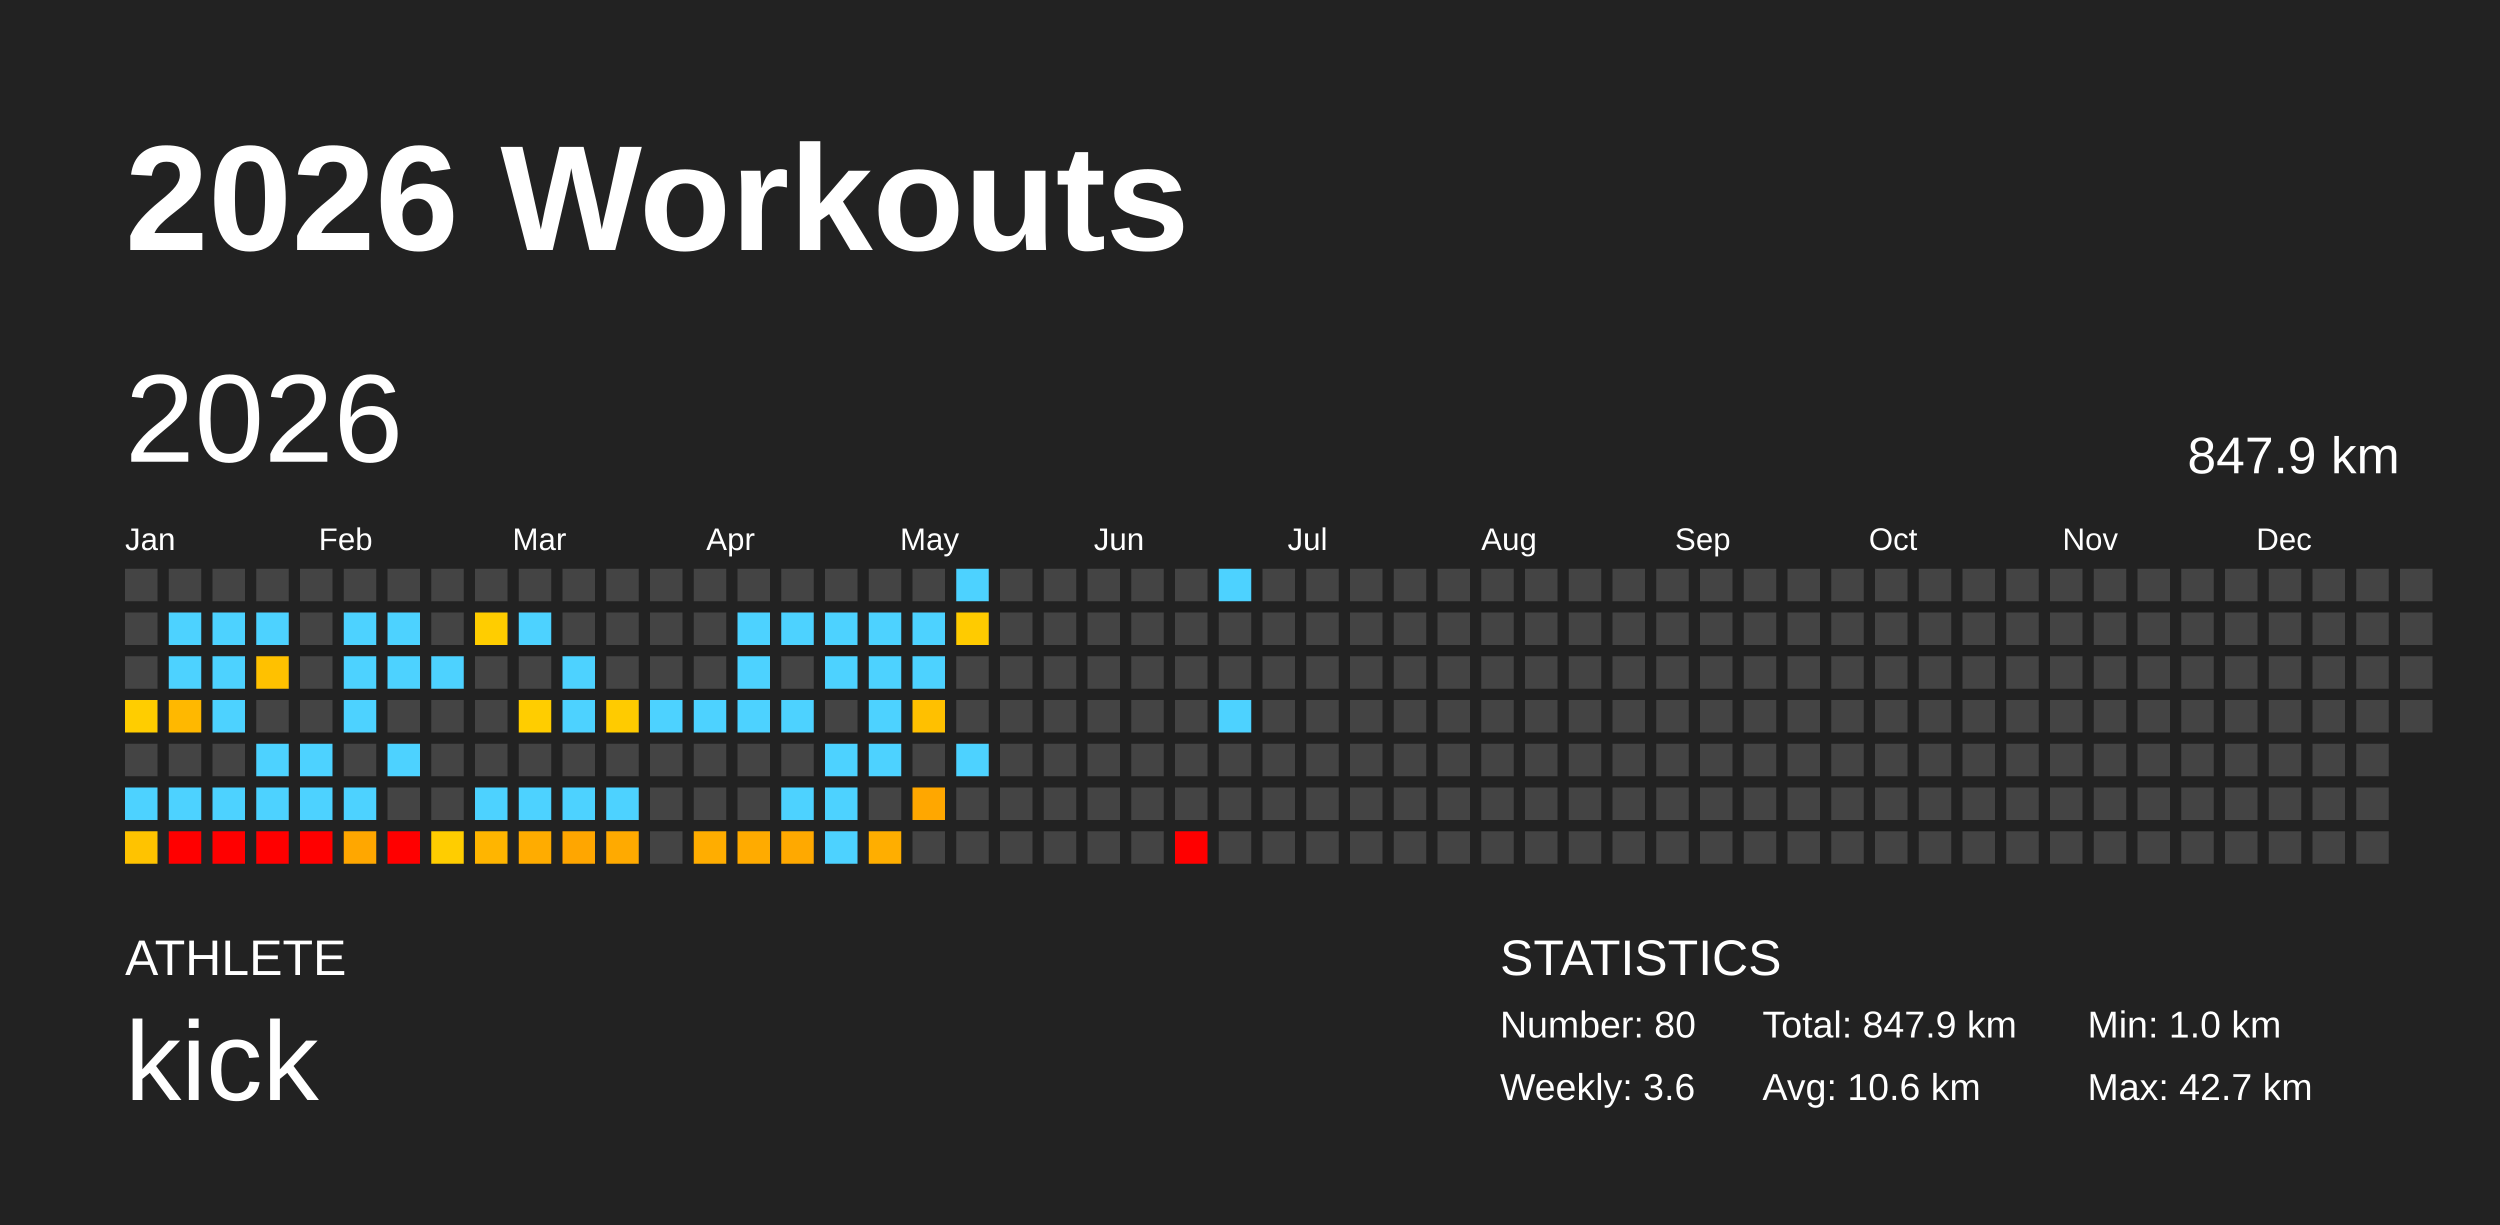
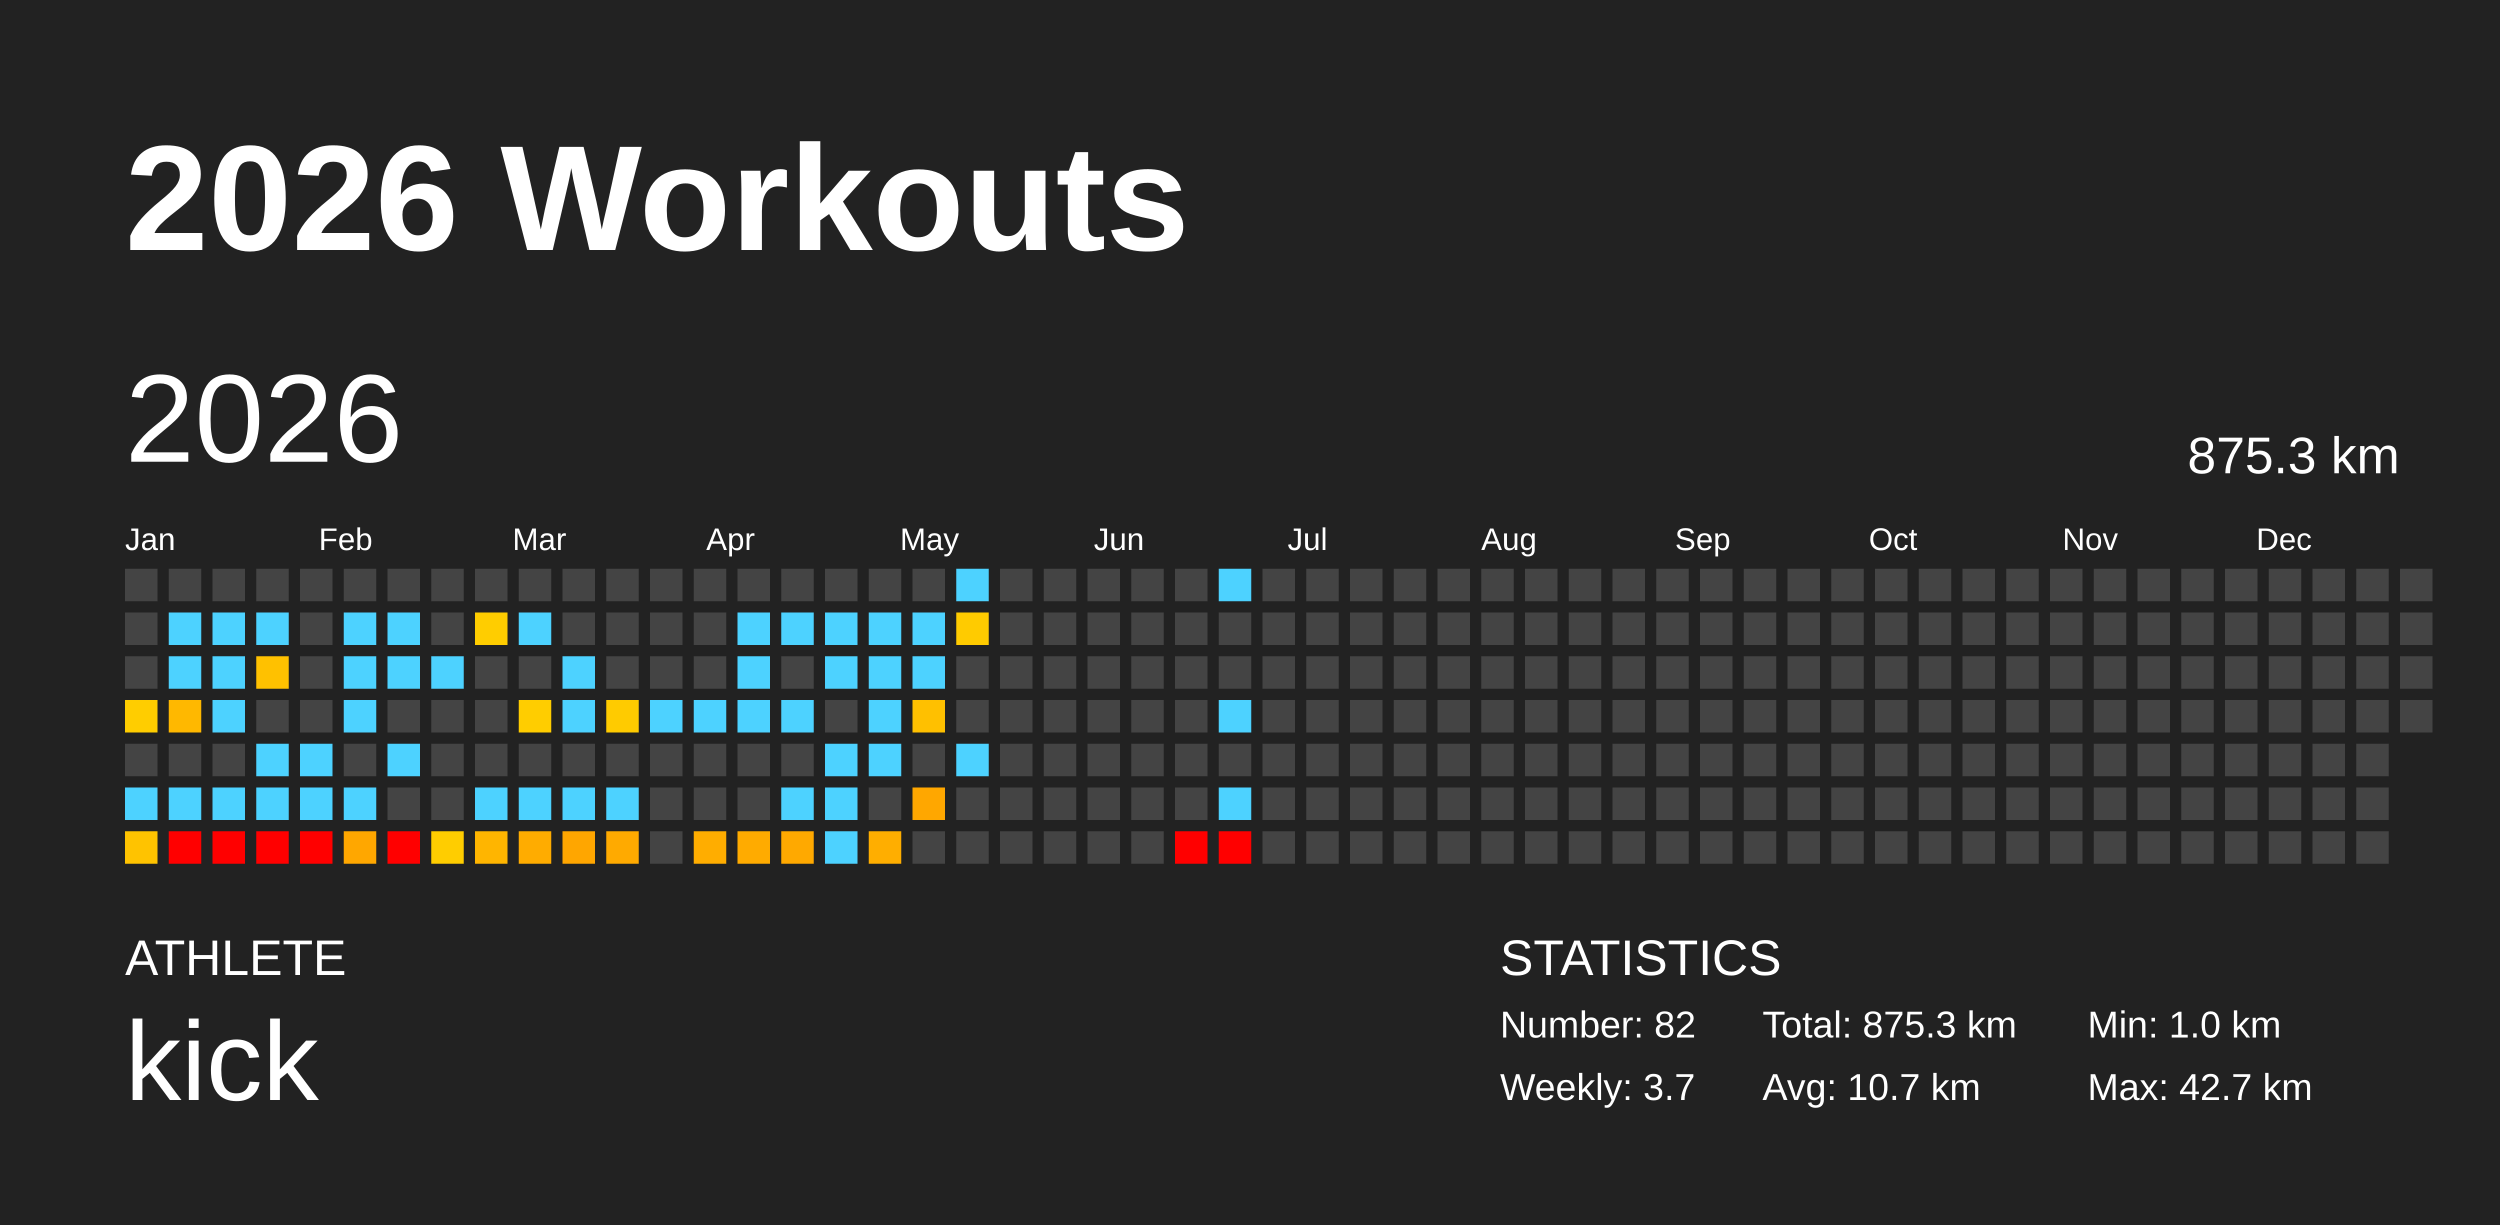
<svg xmlns="http://www.w3.org/2000/svg" baseProfile="full" height="98mm" version="1.1" viewBox="0,0,200,98" width="200mm">
  <defs />
  <rect fill="#222222" height="98" width="200" x="0" y="0" />
  <text fill="#FFFFFF" style="font-size:12px; font-family:Arial; font-weight:bold;" x="10" y="20">2026 Workouts</text>
  <text fill="#FFFFFF" style="font-size:4px; font-family:Arial" x="10" y="78">ATHLETE</text>
  <text fill="#FFFFFF" style="font-size:9px; font-family:Arial" x="10" y="88">kick</text>
  <text fill="#FFFFFF" style="font-size:4px; font-family:Arial" x="120" y="78">STATISTICS</text>
-   <text fill="#FFFFFF" style="font-size:3px; font-family:Arial" x="120" y="83">Number: 80</text>
-   <text fill="#FFFFFF" style="font-size:3px; font-family:Arial" x="120" y="88">Weekly: 3.6</text>
-   <text fill="#FFFFFF" style="font-size:3px; font-family:Arial" x="141" y="83">Total: 847.9 km</text>
-   <text fill="#FFFFFF" style="font-size:3px; font-family:Arial" x="141" y="88">Avg: 10.6 km</text>
+   <text fill="#FFFFFF" style="font-size:3px; font-family:Arial" x="120" y="83">Number: 82</text>
+   <text fill="#FFFFFF" style="font-size:3px; font-family:Arial" x="120" y="88">Weekly: 3.7</text>
+   <text fill="#FFFFFF" style="font-size:3px; font-family:Arial" x="141" y="83">Total: 875.3 km</text>
+   <text fill="#FFFFFF" style="font-size:3px; font-family:Arial" x="141" y="88">Avg: 10.7 km</text>
  <text fill="#FFFFFF" style="font-size:3px; font-family:Arial" x="167" y="83">Min: 1.0 km</text>
  <text fill="#FFFFFF" style="font-size:3px; font-family:Arial" x="167" y="88">Max: 42.7 km</text>
  <text dominant-baseline="hanging" fill="#FFFFFF" style="font-size:10.0px; font-family:Arial;" x="10" y="30">2026</text>
-   <text dominant-baseline="hanging" fill="#FFFFFF" style="font-size:4.125px; font-family:Arial;" x="175" y="35">847.9 km</text>
+   <text dominant-baseline="hanging" fill="#FFFFFF" style="font-size:4.125px; font-family:Arial;" x="175" y="35">875.3 km</text>
  <text fill="#FFFFFF" style="font-size:2.5px; font-family:Arial" x="10.0" y="44">Jan</text>
  <text fill="#FFFFFF" style="font-size:2.5px; font-family:Arial" x="25.5" y="44">Feb</text>
  <text fill="#FFFFFF" style="font-size:2.5px; font-family:Arial" x="41.0" y="44">Mar</text>
  <text fill="#FFFFFF" style="font-size:2.5px; font-family:Arial" x="56.5" y="44">Apr</text>
  <text fill="#FFFFFF" style="font-size:2.5px; font-family:Arial" x="72.0" y="44">May</text>
  <text fill="#FFFFFF" style="font-size:2.5px; font-family:Arial" x="87.5" y="44">Jun</text>
  <text fill="#FFFFFF" style="font-size:2.5px; font-family:Arial" x="103.0" y="44">Jul</text>
  <text fill="#FFFFFF" style="font-size:2.5px; font-family:Arial" x="118.5" y="44">Aug</text>
  <text fill="#FFFFFF" style="font-size:2.5px; font-family:Arial" x="134.0" y="44">Sep</text>
  <text fill="#FFFFFF" style="font-size:2.5px; font-family:Arial" x="149.5" y="44">Oct</text>
  <text fill="#FFFFFF" style="font-size:2.5px; font-family:Arial" x="165.0" y="44">Nov</text>
  <text fill="#FFFFFF" style="font-size:2.5px; font-family:Arial" x="180.5" y="44">Dec</text>
  <rect fill="#444444" height="2.6" width="2.6" x="10.0" y="45.5" />
  <rect fill="#444444" height="2.6" width="2.6" x="10.0" y="49.0" />
  <rect fill="#444444" height="2.6" width="2.6" x="10.0" y="52.5" />
  <rect fill="#ffcd00" height="2.6" width="2.6" x="10.0" y="56.0" />
  <rect fill="#444444" height="2.6" width="2.6" x="10.0" y="59.5" />
  <rect fill="#4dd2ff" height="2.6" width="2.6" x="10.0" y="63.0" />
  <rect fill="#ffc300" height="2.6" width="2.6" x="10.0" y="66.5" />
  <rect fill="#444444" height="2.6" width="2.6" x="13.5" y="45.5" />
  <rect fill="#4dd2ff" height="2.6" width="2.6" x="13.5" y="49.0" />
  <rect fill="#4dd2ff" height="2.6" width="2.6" x="13.5" y="52.5" />
  <rect fill="#ffb800" height="2.6" width="2.6" x="13.5" y="56.0" />
  <rect fill="#444444" height="2.6" width="2.6" x="13.5" y="59.5" />
  <rect fill="#4dd2ff" height="2.6" width="2.6" x="13.5" y="63.0" />
  <rect fill="red" height="2.6" width="2.6" x="13.5" y="66.5" />
  <rect fill="#444444" height="2.6" width="2.6" x="17.0" y="45.5" />
  <rect fill="#4dd2ff" height="2.6" width="2.6" x="17.0" y="49.0" />
  <rect fill="#4dd2ff" height="2.6" width="2.6" x="17.0" y="52.5" />
  <rect fill="#4dd2ff" height="2.6" width="2.6" x="17.0" y="56.0" />
  <rect fill="#444444" height="2.6" width="2.6" x="17.0" y="59.5" />
  <rect fill="#4dd2ff" height="2.6" width="2.6" x="17.0" y="63.0" />
  <rect fill="red" height="2.6" width="2.6" x="17.0" y="66.5" />
  <rect fill="#444444" height="2.6" width="2.6" x="20.5" y="45.5" />
  <rect fill="#4dd2ff" height="2.6" width="2.6" x="20.5" y="49.0" />
  <rect fill="#ffc100" height="2.6" width="2.6" x="20.5" y="52.5" />
  <rect fill="#444444" height="2.6" width="2.6" x="20.5" y="56.0" />
  <rect fill="#4dd2ff" height="2.6" width="2.6" x="20.5" y="59.5" />
  <rect fill="#4dd2ff" height="2.6" width="2.6" x="20.5" y="63.0" />
  <rect fill="red" height="2.6" width="2.6" x="20.5" y="66.5" />
  <rect fill="#444444" height="2.6" width="2.6" x="24.0" y="45.5" />
  <rect fill="#444444" height="2.6" width="2.6" x="24.0" y="49.0" />
  <rect fill="#444444" height="2.6" width="2.6" x="24.0" y="52.5" />
  <rect fill="#444444" height="2.6" width="2.6" x="24.0" y="56.0" />
  <rect fill="#4dd2ff" height="2.6" width="2.6" x="24.0" y="59.5" />
  <rect fill="#4dd2ff" height="2.6" width="2.6" x="24.0" y="63.0" />
  <rect fill="red" height="2.6" width="2.6" x="24.0" y="66.5" />
  <rect fill="#444444" height="2.6" width="2.6" x="27.5" y="45.5" />
  <rect fill="#4dd2ff" height="2.6" width="2.6" x="27.5" y="49.0" />
  <rect fill="#4dd2ff" height="2.6" width="2.6" x="27.5" y="52.5" />
  <rect fill="#4dd2ff" height="2.6" width="2.6" x="27.5" y="56.0" />
  <rect fill="#444444" height="2.6" width="2.6" x="27.5" y="59.5" />
  <rect fill="#4dd2ff" height="2.6" width="2.6" x="27.5" y="63.0" />
  <rect fill="#ffa700" height="2.6" width="2.6" x="27.5" y="66.5" />
  <rect fill="#444444" height="2.6" width="2.6" x="31.0" y="45.5" />
  <rect fill="#4dd2ff" height="2.6" width="2.6" x="31.0" y="49.0" />
  <rect fill="#4dd2ff" height="2.6" width="2.6" x="31.0" y="52.5" />
  <rect fill="#444444" height="2.6" width="2.6" x="31.0" y="56.0" />
  <rect fill="#4dd2ff" height="2.6" width="2.6" x="31.0" y="59.5" />
  <rect fill="#444444" height="2.6" width="2.6" x="31.0" y="63.0" />
  <rect fill="red" height="2.6" width="2.6" x="31.0" y="66.5" />
  <rect fill="#444444" height="2.6" width="2.6" x="34.5" y="45.5" />
  <rect fill="#444444" height="2.6" width="2.6" x="34.5" y="49.0" />
  <rect fill="#4dd2ff" height="2.6" width="2.6" x="34.5" y="52.5" />
  <rect fill="#444444" height="2.6" width="2.6" x="34.5" y="56.0" />
  <rect fill="#444444" height="2.6" width="2.6" x="34.5" y="59.5" />
  <rect fill="#444444" height="2.6" width="2.6" x="34.5" y="63.0" />
  <rect fill="#ffcd00" height="2.6" width="2.6" x="34.5" y="66.5" />
  <rect fill="#444444" height="2.6" width="2.6" x="38.0" y="45.5" />
  <rect fill="#ffcd00" height="2.6" width="2.6" x="38.0" y="49.0" />
  <rect fill="#444444" height="2.6" width="2.6" x="38.0" y="52.5" />
  <rect fill="#444444" height="2.6" width="2.6" x="38.0" y="56.0" />
  <rect fill="#444444" height="2.6" width="2.6" x="38.0" y="59.5" />
  <rect fill="#4dd2ff" height="2.6" width="2.6" x="38.0" y="63.0" />
  <rect fill="#ffb500" height="2.6" width="2.6" x="38.0" y="66.5" />
  <rect fill="#444444" height="2.6" width="2.6" x="41.5" y="45.5" />
  <rect fill="#4dd2ff" height="2.6" width="2.6" x="41.5" y="49.0" />
  <rect fill="#444444" height="2.6" width="2.6" x="41.5" y="52.5" />
  <rect fill="#ffcd00" height="2.6" width="2.6" x="41.5" y="56.0" />
  <rect fill="#444444" height="2.6" width="2.6" x="41.5" y="59.5" />
  <rect fill="#4dd2ff" height="2.6" width="2.6" x="41.5" y="63.0" />
  <rect fill="#ffac00" height="2.6" width="2.6" x="41.5" y="66.5" />
  <rect fill="#444444" height="2.6" width="2.6" x="45.0" y="45.5" />
  <rect fill="#444444" height="2.6" width="2.6" x="45.0" y="49.0" />
  <rect fill="#4dd2ff" height="2.6" width="2.6" x="45.0" y="52.5" />
  <rect fill="#4dd2ff" height="2.6" width="2.6" x="45.0" y="56.0" />
  <rect fill="#444444" height="2.6" width="2.6" x="45.0" y="59.5" />
  <rect fill="#4dd2ff" height="2.6" width="2.6" x="45.0" y="63.0" />
  <rect fill="#ffa600" height="2.6" width="2.6" x="45.0" y="66.5" />
  <rect fill="#444444" height="2.6" width="2.6" x="48.5" y="45.5" />
  <rect fill="#444444" height="2.6" width="2.6" x="48.5" y="49.0" />
  <rect fill="#444444" height="2.6" width="2.6" x="48.5" y="52.5" />
  <rect fill="#ffcb00" height="2.6" width="2.6" x="48.5" y="56.0" />
  <rect fill="#444444" height="2.6" width="2.6" x="48.5" y="59.5" />
  <rect fill="#4dd2ff" height="2.6" width="2.6" x="48.5" y="63.0" />
  <rect fill="#ffaa00" height="2.6" width="2.6" x="48.5" y="66.5" />
  <rect fill="#444444" height="2.6" width="2.6" x="52.0" y="45.5" />
  <rect fill="#444444" height="2.6" width="2.6" x="52.0" y="49.0" />
  <rect fill="#444444" height="2.6" width="2.6" x="52.0" y="52.5" />
  <rect fill="#4dd2ff" height="2.6" width="2.6" x="52.0" y="56.0" />
  <rect fill="#444444" height="2.6" width="2.6" x="52.0" y="59.5" />
  <rect fill="#444444" height="2.6" width="2.6" x="52.0" y="63.0" />
  <rect fill="#444444" height="2.6" width="2.6" x="52.0" y="66.5" />
  <rect fill="#444444" height="2.6" width="2.6" x="55.5" y="45.5" />
  <rect fill="#444444" height="2.6" width="2.6" x="55.5" y="49.0" />
  <rect fill="#444444" height="2.6" width="2.6" x="55.5" y="52.5" />
  <rect fill="#4dd2ff" height="2.6" width="2.6" x="55.5" y="56.0" />
  <rect fill="#444444" height="2.6" width="2.6" x="55.5" y="59.5" />
  <rect fill="#444444" height="2.6" width="2.6" x="55.5" y="63.0" />
  <rect fill="#ffad00" height="2.6" width="2.6" x="55.5" y="66.5" />
  <rect fill="#444444" height="2.6" width="2.6" x="59.0" y="45.5" />
  <rect fill="#4dd2ff" height="2.6" width="2.6" x="59.0" y="49.0" />
  <rect fill="#4dd2ff" height="2.6" width="2.6" x="59.0" y="52.5" />
  <rect fill="#4dd2ff" height="2.6" width="2.6" x="59.0" y="56.0" />
  <rect fill="#444444" height="2.6" width="2.6" x="59.0" y="59.5" />
  <rect fill="#444444" height="2.6" width="2.6" x="59.0" y="63.0" />
  <rect fill="#ffab00" height="2.6" width="2.6" x="59.0" y="66.5" />
  <rect fill="#444444" height="2.6" width="2.6" x="62.5" y="45.5" />
  <rect fill="#4dd2ff" height="2.6" width="2.6" x="62.5" y="49.0" />
  <rect fill="#444444" height="2.6" width="2.6" x="62.5" y="52.5" />
  <rect fill="#4dd2ff" height="2.6" width="2.6" x="62.5" y="56.0" />
  <rect fill="#444444" height="2.6" width="2.6" x="62.5" y="59.5" />
  <rect fill="#4dd2ff" height="2.6" width="2.6" x="62.5" y="63.0" />
  <rect fill="#ffa900" height="2.6" width="2.6" x="62.5" y="66.5" />
  <rect fill="#444444" height="2.6" width="2.6" x="66.0" y="45.5" />
  <rect fill="#4dd2ff" height="2.6" width="2.6" x="66.0" y="49.0" />
  <rect fill="#4dd2ff" height="2.6" width="2.6" x="66.0" y="52.5" />
  <rect fill="#444444" height="2.6" width="2.6" x="66.0" y="56.0" />
  <rect fill="#4dd2ff" height="2.6" width="2.6" x="66.0" y="59.5" />
  <rect fill="#4dd2ff" height="2.6" width="2.6" x="66.0" y="63.0" />
  <rect fill="#4dd2ff" height="2.6" width="2.6" x="66.0" y="66.5" />
  <rect fill="#444444" height="2.6" width="2.6" x="69.5" y="45.5" />
  <rect fill="#4dd2ff" height="2.6" width="2.6" x="69.5" y="49.0" />
  <rect fill="#4dd2ff" height="2.6" width="2.6" x="69.5" y="52.5" />
  <rect fill="#4dd2ff" height="2.6" width="2.6" x="69.5" y="56.0" />
  <rect fill="#4dd2ff" height="2.6" width="2.6" x="69.5" y="59.5" />
  <rect fill="#444444" height="2.6" width="2.6" x="69.5" y="63.0" />
  <rect fill="#ffae00" height="2.6" width="2.6" x="69.5" y="66.5" />
  <rect fill="#444444" height="2.6" width="2.6" x="73.0" y="45.5" />
  <rect fill="#4dd2ff" height="2.6" width="2.6" x="73.0" y="49.0" />
  <rect fill="#4dd2ff" height="2.6" width="2.6" x="73.0" y="52.5" />
  <rect fill="#ffc000" height="2.6" width="2.6" x="73.0" y="56.0" />
  <rect fill="#444444" height="2.6" width="2.6" x="73.0" y="59.5" />
  <rect fill="#ffa700" height="2.6" width="2.6" x="73.0" y="63.0" />
  <rect fill="#444444" height="2.6" width="2.6" x="73.0" y="66.5" />
  <rect fill="#4dd2ff" height="2.6" width="2.6" x="76.5" y="45.5" />
  <rect fill="#ffcb00" height="2.6" width="2.6" x="76.5" y="49.0" />
  <rect fill="#444444" height="2.6" width="2.6" x="76.5" y="52.5" />
  <rect fill="#444444" height="2.6" width="2.6" x="76.5" y="56.0" />
  <rect fill="#4dd2ff" height="2.6" width="2.6" x="76.5" y="59.5" />
  <rect fill="#444444" height="2.6" width="2.6" x="76.5" y="63.0" />
  <rect fill="#444444" height="2.6" width="2.6" x="76.5" y="66.5" />
  <rect fill="#444444" height="2.6" width="2.6" x="80.0" y="45.5" />
  <rect fill="#444444" height="2.6" width="2.6" x="80.0" y="49.0" />
  <rect fill="#444444" height="2.6" width="2.6" x="80.0" y="52.5" />
  <rect fill="#444444" height="2.6" width="2.6" x="80.0" y="56.0" />
  <rect fill="#444444" height="2.6" width="2.6" x="80.0" y="59.5" />
  <rect fill="#444444" height="2.6" width="2.6" x="80.0" y="63.0" />
  <rect fill="#444444" height="2.6" width="2.6" x="80.0" y="66.5" />
  <rect fill="#444444" height="2.6" width="2.6" x="83.5" y="45.5" />
  <rect fill="#444444" height="2.6" width="2.6" x="83.5" y="49.0" />
  <rect fill="#444444" height="2.6" width="2.6" x="83.5" y="52.5" />
  <rect fill="#444444" height="2.6" width="2.6" x="83.5" y="56.0" />
  <rect fill="#444444" height="2.6" width="2.6" x="83.5" y="59.5" />
  <rect fill="#444444" height="2.6" width="2.6" x="83.5" y="63.0" />
  <rect fill="#444444" height="2.6" width="2.6" x="83.5" y="66.5" />
  <rect fill="#444444" height="2.6" width="2.6" x="87.0" y="45.5" />
  <rect fill="#444444" height="2.6" width="2.6" x="87.0" y="49.0" />
  <rect fill="#444444" height="2.6" width="2.6" x="87.0" y="52.5" />
  <rect fill="#444444" height="2.6" width="2.6" x="87.0" y="56.0" />
  <rect fill="#444444" height="2.6" width="2.6" x="87.0" y="59.5" />
  <rect fill="#444444" height="2.6" width="2.6" x="87.0" y="63.0" />
  <rect fill="#444444" height="2.6" width="2.6" x="87.0" y="66.5" />
  <rect fill="#444444" height="2.6" width="2.6" x="90.5" y="45.5" />
  <rect fill="#444444" height="2.6" width="2.6" x="90.5" y="49.0" />
  <rect fill="#444444" height="2.6" width="2.6" x="90.5" y="52.5" />
  <rect fill="#444444" height="2.6" width="2.6" x="90.5" y="56.0" />
  <rect fill="#444444" height="2.6" width="2.6" x="90.5" y="59.5" />
  <rect fill="#444444" height="2.6" width="2.6" x="90.5" y="63.0" />
  <rect fill="#444444" height="2.6" width="2.6" x="90.5" y="66.5" />
  <rect fill="#444444" height="2.6" width="2.6" x="94.0" y="45.5" />
  <rect fill="#444444" height="2.6" width="2.6" x="94.0" y="49.0" />
  <rect fill="#444444" height="2.6" width="2.6" x="94.0" y="52.5" />
  <rect fill="#444444" height="2.6" width="2.6" x="94.0" y="56.0" />
  <rect fill="#444444" height="2.6" width="2.6" x="94.0" y="59.5" />
  <rect fill="#444444" height="2.6" width="2.6" x="94.0" y="63.0" />
  <rect fill="red" height="2.6" width="2.6" x="94.0" y="66.5" />
  <rect fill="#4dd2ff" height="2.6" width="2.6" x="97.5" y="45.5" />
  <rect fill="#444444" height="2.6" width="2.6" x="97.5" y="49.0" />
  <rect fill="#444444" height="2.6" width="2.6" x="97.5" y="52.5" />
  <rect fill="#4dd2ff" height="2.6" width="2.6" x="97.5" y="56.0" />
  <rect fill="#444444" height="2.6" width="2.6" x="97.5" y="59.5" />
-   <rect fill="#444444" height="2.6" width="2.6" x="97.5" y="63.0" />
-   <rect fill="#444444" height="2.6" width="2.6" x="97.5" y="66.5" />
+   <rect fill="#4dd2ff" height="2.6" width="2.6" x="97.5" y="63.0" />
+   <rect fill="red" height="2.6" width="2.6" x="97.5" y="66.5" />
  <rect fill="#444444" height="2.6" width="2.6" x="101.0" y="45.5" />
  <rect fill="#444444" height="2.6" width="2.6" x="101.0" y="49.0" />
  <rect fill="#444444" height="2.6" width="2.6" x="101.0" y="52.5" />
  <rect fill="#444444" height="2.6" width="2.6" x="101.0" y="56.0" />
  <rect fill="#444444" height="2.6" width="2.6" x="101.0" y="59.5" />
  <rect fill="#444444" height="2.6" width="2.6" x="101.0" y="63.0" />
  <rect fill="#444444" height="2.6" width="2.6" x="101.0" y="66.5" />
  <rect fill="#444444" height="2.6" width="2.6" x="104.5" y="45.5" />
  <rect fill="#444444" height="2.6" width="2.6" x="104.5" y="49.0" />
  <rect fill="#444444" height="2.6" width="2.6" x="104.5" y="52.5" />
  <rect fill="#444444" height="2.6" width="2.6" x="104.5" y="56.0" />
  <rect fill="#444444" height="2.6" width="2.6" x="104.5" y="59.5" />
  <rect fill="#444444" height="2.6" width="2.6" x="104.5" y="63.0" />
  <rect fill="#444444" height="2.6" width="2.6" x="104.5" y="66.5" />
  <rect fill="#444444" height="2.6" width="2.6" x="108.0" y="45.5" />
  <rect fill="#444444" height="2.6" width="2.6" x="108.0" y="49.0" />
  <rect fill="#444444" height="2.6" width="2.6" x="108.0" y="52.5" />
  <rect fill="#444444" height="2.6" width="2.6" x="108.0" y="56.0" />
  <rect fill="#444444" height="2.6" width="2.6" x="108.0" y="59.5" />
  <rect fill="#444444" height="2.6" width="2.6" x="108.0" y="63.0" />
  <rect fill="#444444" height="2.6" width="2.6" x="108.0" y="66.5" />
  <rect fill="#444444" height="2.6" width="2.6" x="111.5" y="45.5" />
  <rect fill="#444444" height="2.6" width="2.6" x="111.5" y="49.0" />
  <rect fill="#444444" height="2.6" width="2.6" x="111.5" y="52.5" />
  <rect fill="#444444" height="2.6" width="2.6" x="111.5" y="56.0" />
  <rect fill="#444444" height="2.6" width="2.6" x="111.5" y="59.5" />
  <rect fill="#444444" height="2.6" width="2.6" x="111.5" y="63.0" />
  <rect fill="#444444" height="2.6" width="2.6" x="111.5" y="66.5" />
  <rect fill="#444444" height="2.6" width="2.6" x="115.0" y="45.5" />
  <rect fill="#444444" height="2.6" width="2.6" x="115.0" y="49.0" />
  <rect fill="#444444" height="2.6" width="2.6" x="115.0" y="52.5" />
  <rect fill="#444444" height="2.6" width="2.6" x="115.0" y="56.0" />
  <rect fill="#444444" height="2.6" width="2.6" x="115.0" y="59.5" />
  <rect fill="#444444" height="2.6" width="2.6" x="115.0" y="63.0" />
  <rect fill="#444444" height="2.6" width="2.6" x="115.0" y="66.5" />
  <rect fill="#444444" height="2.6" width="2.6" x="118.5" y="45.5" />
  <rect fill="#444444" height="2.6" width="2.6" x="118.5" y="49.0" />
  <rect fill="#444444" height="2.6" width="2.6" x="118.5" y="52.5" />
  <rect fill="#444444" height="2.6" width="2.6" x="118.5" y="56.0" />
  <rect fill="#444444" height="2.6" width="2.6" x="118.5" y="59.5" />
  <rect fill="#444444" height="2.6" width="2.6" x="118.5" y="63.0" />
  <rect fill="#444444" height="2.6" width="2.6" x="118.5" y="66.5" />
  <rect fill="#444444" height="2.6" width="2.6" x="122.0" y="45.5" />
  <rect fill="#444444" height="2.6" width="2.6" x="122.0" y="49.0" />
  <rect fill="#444444" height="2.6" width="2.6" x="122.0" y="52.5" />
  <rect fill="#444444" height="2.6" width="2.6" x="122.0" y="56.0" />
  <rect fill="#444444" height="2.6" width="2.6" x="122.0" y="59.5" />
  <rect fill="#444444" height="2.6" width="2.6" x="122.0" y="63.0" />
  <rect fill="#444444" height="2.6" width="2.6" x="122.0" y="66.5" />
  <rect fill="#444444" height="2.6" width="2.6" x="125.5" y="45.5" />
  <rect fill="#444444" height="2.6" width="2.6" x="125.5" y="49.0" />
  <rect fill="#444444" height="2.6" width="2.6" x="125.5" y="52.5" />
  <rect fill="#444444" height="2.6" width="2.6" x="125.5" y="56.0" />
  <rect fill="#444444" height="2.6" width="2.6" x="125.5" y="59.5" />
  <rect fill="#444444" height="2.6" width="2.6" x="125.5" y="63.0" />
  <rect fill="#444444" height="2.6" width="2.6" x="125.5" y="66.5" />
  <rect fill="#444444" height="2.6" width="2.6" x="129.0" y="45.5" />
  <rect fill="#444444" height="2.6" width="2.6" x="129.0" y="49.0" />
  <rect fill="#444444" height="2.6" width="2.6" x="129.0" y="52.5" />
  <rect fill="#444444" height="2.6" width="2.6" x="129.0" y="56.0" />
  <rect fill="#444444" height="2.6" width="2.6" x="129.0" y="59.5" />
  <rect fill="#444444" height="2.6" width="2.6" x="129.0" y="63.0" />
  <rect fill="#444444" height="2.6" width="2.6" x="129.0" y="66.5" />
  <rect fill="#444444" height="2.6" width="2.6" x="132.5" y="45.5" />
  <rect fill="#444444" height="2.6" width="2.6" x="132.5" y="49.0" />
  <rect fill="#444444" height="2.6" width="2.6" x="132.5" y="52.5" />
  <rect fill="#444444" height="2.6" width="2.6" x="132.5" y="56.0" />
  <rect fill="#444444" height="2.6" width="2.6" x="132.5" y="59.5" />
  <rect fill="#444444" height="2.6" width="2.6" x="132.5" y="63.0" />
  <rect fill="#444444" height="2.6" width="2.6" x="132.5" y="66.5" />
  <rect fill="#444444" height="2.6" width="2.6" x="136.0" y="45.5" />
  <rect fill="#444444" height="2.6" width="2.6" x="136.0" y="49.0" />
  <rect fill="#444444" height="2.6" width="2.6" x="136.0" y="52.5" />
  <rect fill="#444444" height="2.6" width="2.6" x="136.0" y="56.0" />
  <rect fill="#444444" height="2.6" width="2.6" x="136.0" y="59.5" />
  <rect fill="#444444" height="2.6" width="2.6" x="136.0" y="63.0" />
  <rect fill="#444444" height="2.6" width="2.6" x="136.0" y="66.5" />
  <rect fill="#444444" height="2.6" width="2.6" x="139.5" y="45.5" />
  <rect fill="#444444" height="2.6" width="2.6" x="139.5" y="49.0" />
  <rect fill="#444444" height="2.6" width="2.6" x="139.5" y="52.5" />
  <rect fill="#444444" height="2.6" width="2.6" x="139.5" y="56.0" />
  <rect fill="#444444" height="2.6" width="2.6" x="139.5" y="59.5" />
  <rect fill="#444444" height="2.6" width="2.6" x="139.5" y="63.0" />
  <rect fill="#444444" height="2.6" width="2.6" x="139.5" y="66.5" />
  <rect fill="#444444" height="2.6" width="2.6" x="143.0" y="45.5" />
  <rect fill="#444444" height="2.6" width="2.6" x="143.0" y="49.0" />
  <rect fill="#444444" height="2.6" width="2.6" x="143.0" y="52.5" />
  <rect fill="#444444" height="2.6" width="2.6" x="143.0" y="56.0" />
  <rect fill="#444444" height="2.6" width="2.6" x="143.0" y="59.5" />
  <rect fill="#444444" height="2.6" width="2.6" x="143.0" y="63.0" />
  <rect fill="#444444" height="2.6" width="2.6" x="143.0" y="66.5" />
  <rect fill="#444444" height="2.6" width="2.6" x="146.5" y="45.5" />
  <rect fill="#444444" height="2.6" width="2.6" x="146.5" y="49.0" />
  <rect fill="#444444" height="2.6" width="2.6" x="146.5" y="52.5" />
  <rect fill="#444444" height="2.6" width="2.6" x="146.5" y="56.0" />
  <rect fill="#444444" height="2.6" width="2.6" x="146.5" y="59.5" />
  <rect fill="#444444" height="2.6" width="2.6" x="146.5" y="63.0" />
  <rect fill="#444444" height="2.6" width="2.6" x="146.5" y="66.5" />
  <rect fill="#444444" height="2.6" width="2.6" x="150.0" y="45.5" />
  <rect fill="#444444" height="2.6" width="2.6" x="150.0" y="49.0" />
  <rect fill="#444444" height="2.6" width="2.6" x="150.0" y="52.5" />
  <rect fill="#444444" height="2.6" width="2.6" x="150.0" y="56.0" />
  <rect fill="#444444" height="2.6" width="2.6" x="150.0" y="59.5" />
  <rect fill="#444444" height="2.6" width="2.6" x="150.0" y="63.0" />
  <rect fill="#444444" height="2.6" width="2.6" x="150.0" y="66.5" />
  <rect fill="#444444" height="2.6" width="2.6" x="153.5" y="45.5" />
  <rect fill="#444444" height="2.6" width="2.6" x="153.5" y="49.0" />
  <rect fill="#444444" height="2.6" width="2.6" x="153.5" y="52.5" />
  <rect fill="#444444" height="2.6" width="2.6" x="153.5" y="56.0" />
  <rect fill="#444444" height="2.6" width="2.6" x="153.5" y="59.5" />
  <rect fill="#444444" height="2.6" width="2.6" x="153.5" y="63.0" />
  <rect fill="#444444" height="2.6" width="2.6" x="153.5" y="66.5" />
  <rect fill="#444444" height="2.6" width="2.6" x="157.0" y="45.5" />
  <rect fill="#444444" height="2.6" width="2.6" x="157.0" y="49.0" />
  <rect fill="#444444" height="2.6" width="2.6" x="157.0" y="52.5" />
  <rect fill="#444444" height="2.6" width="2.6" x="157.0" y="56.0" />
  <rect fill="#444444" height="2.6" width="2.6" x="157.0" y="59.5" />
  <rect fill="#444444" height="2.6" width="2.6" x="157.0" y="63.0" />
  <rect fill="#444444" height="2.6" width="2.6" x="157.0" y="66.5" />
  <rect fill="#444444" height="2.6" width="2.6" x="160.5" y="45.5" />
  <rect fill="#444444" height="2.6" width="2.6" x="160.5" y="49.0" />
  <rect fill="#444444" height="2.6" width="2.6" x="160.5" y="52.5" />
  <rect fill="#444444" height="2.6" width="2.6" x="160.5" y="56.0" />
  <rect fill="#444444" height="2.6" width="2.6" x="160.5" y="59.5" />
  <rect fill="#444444" height="2.6" width="2.6" x="160.5" y="63.0" />
  <rect fill="#444444" height="2.6" width="2.6" x="160.5" y="66.5" />
  <rect fill="#444444" height="2.6" width="2.6" x="164.0" y="45.5" />
  <rect fill="#444444" height="2.6" width="2.6" x="164.0" y="49.0" />
  <rect fill="#444444" height="2.6" width="2.6" x="164.0" y="52.5" />
  <rect fill="#444444" height="2.6" width="2.6" x="164.0" y="56.0" />
  <rect fill="#444444" height="2.6" width="2.6" x="164.0" y="59.5" />
  <rect fill="#444444" height="2.6" width="2.6" x="164.0" y="63.0" />
  <rect fill="#444444" height="2.6" width="2.6" x="164.0" y="66.5" />
  <rect fill="#444444" height="2.6" width="2.6" x="167.5" y="45.5" />
  <rect fill="#444444" height="2.6" width="2.6" x="167.5" y="49.0" />
  <rect fill="#444444" height="2.6" width="2.6" x="167.5" y="52.5" />
  <rect fill="#444444" height="2.6" width="2.6" x="167.5" y="56.0" />
  <rect fill="#444444" height="2.6" width="2.6" x="167.5" y="59.5" />
  <rect fill="#444444" height="2.6" width="2.6" x="167.5" y="63.0" />
  <rect fill="#444444" height="2.6" width="2.6" x="167.5" y="66.5" />
  <rect fill="#444444" height="2.6" width="2.6" x="171.0" y="45.5" />
  <rect fill="#444444" height="2.6" width="2.6" x="171.0" y="49.0" />
  <rect fill="#444444" height="2.6" width="2.6" x="171.0" y="52.5" />
  <rect fill="#444444" height="2.6" width="2.6" x="171.0" y="56.0" />
  <rect fill="#444444" height="2.6" width="2.6" x="171.0" y="59.5" />
  <rect fill="#444444" height="2.6" width="2.6" x="171.0" y="63.0" />
  <rect fill="#444444" height="2.6" width="2.6" x="171.0" y="66.5" />
  <rect fill="#444444" height="2.6" width="2.6" x="174.5" y="45.5" />
  <rect fill="#444444" height="2.6" width="2.6" x="174.5" y="49.0" />
  <rect fill="#444444" height="2.6" width="2.6" x="174.5" y="52.5" />
  <rect fill="#444444" height="2.6" width="2.6" x="174.5" y="56.0" />
  <rect fill="#444444" height="2.6" width="2.6" x="174.5" y="59.5" />
  <rect fill="#444444" height="2.6" width="2.6" x="174.5" y="63.0" />
  <rect fill="#444444" height="2.6" width="2.6" x="174.5" y="66.5" />
  <rect fill="#444444" height="2.6" width="2.6" x="178.0" y="45.5" />
  <rect fill="#444444" height="2.6" width="2.6" x="178.0" y="49.0" />
  <rect fill="#444444" height="2.6" width="2.6" x="178.0" y="52.5" />
  <rect fill="#444444" height="2.6" width="2.6" x="178.0" y="56.0" />
  <rect fill="#444444" height="2.6" width="2.6" x="178.0" y="59.5" />
  <rect fill="#444444" height="2.6" width="2.6" x="178.0" y="63.0" />
  <rect fill="#444444" height="2.6" width="2.6" x="178.0" y="66.5" />
  <rect fill="#444444" height="2.6" width="2.6" x="181.5" y="45.5" />
  <rect fill="#444444" height="2.6" width="2.6" x="181.5" y="49.0" />
  <rect fill="#444444" height="2.6" width="2.6" x="181.5" y="52.5" />
  <rect fill="#444444" height="2.6" width="2.6" x="181.5" y="56.0" />
  <rect fill="#444444" height="2.6" width="2.6" x="181.5" y="59.5" />
  <rect fill="#444444" height="2.6" width="2.6" x="181.5" y="63.0" />
  <rect fill="#444444" height="2.6" width="2.6" x="181.5" y="66.5" />
  <rect fill="#444444" height="2.6" width="2.6" x="185.0" y="45.5" />
  <rect fill="#444444" height="2.6" width="2.6" x="185.0" y="49.0" />
  <rect fill="#444444" height="2.6" width="2.6" x="185.0" y="52.5" />
  <rect fill="#444444" height="2.6" width="2.6" x="185.0" y="56.0" />
  <rect fill="#444444" height="2.6" width="2.6" x="185.0" y="59.5" />
  <rect fill="#444444" height="2.6" width="2.6" x="185.0" y="63.0" />
  <rect fill="#444444" height="2.6" width="2.6" x="185.0" y="66.5" />
  <rect fill="#444444" height="2.6" width="2.6" x="188.5" y="45.5" />
  <rect fill="#444444" height="2.6" width="2.6" x="188.5" y="49.0" />
  <rect fill="#444444" height="2.6" width="2.6" x="188.5" y="52.5" />
  <rect fill="#444444" height="2.6" width="2.6" x="188.5" y="56.0" />
  <rect fill="#444444" height="2.6" width="2.6" x="188.5" y="59.5" />
  <rect fill="#444444" height="2.6" width="2.6" x="188.5" y="63.0" />
  <rect fill="#444444" height="2.6" width="2.6" x="188.5" y="66.5" />
  <rect fill="#444444" height="2.6" width="2.6" x="192.0" y="45.5" />
  <rect fill="#444444" height="2.6" width="2.6" x="192.0" y="49.0" />
  <rect fill="#444444" height="2.6" width="2.6" x="192.0" y="52.5" />
  <rect fill="#444444" height="2.6" width="2.6" x="192.0" y="56.0" />
</svg>
